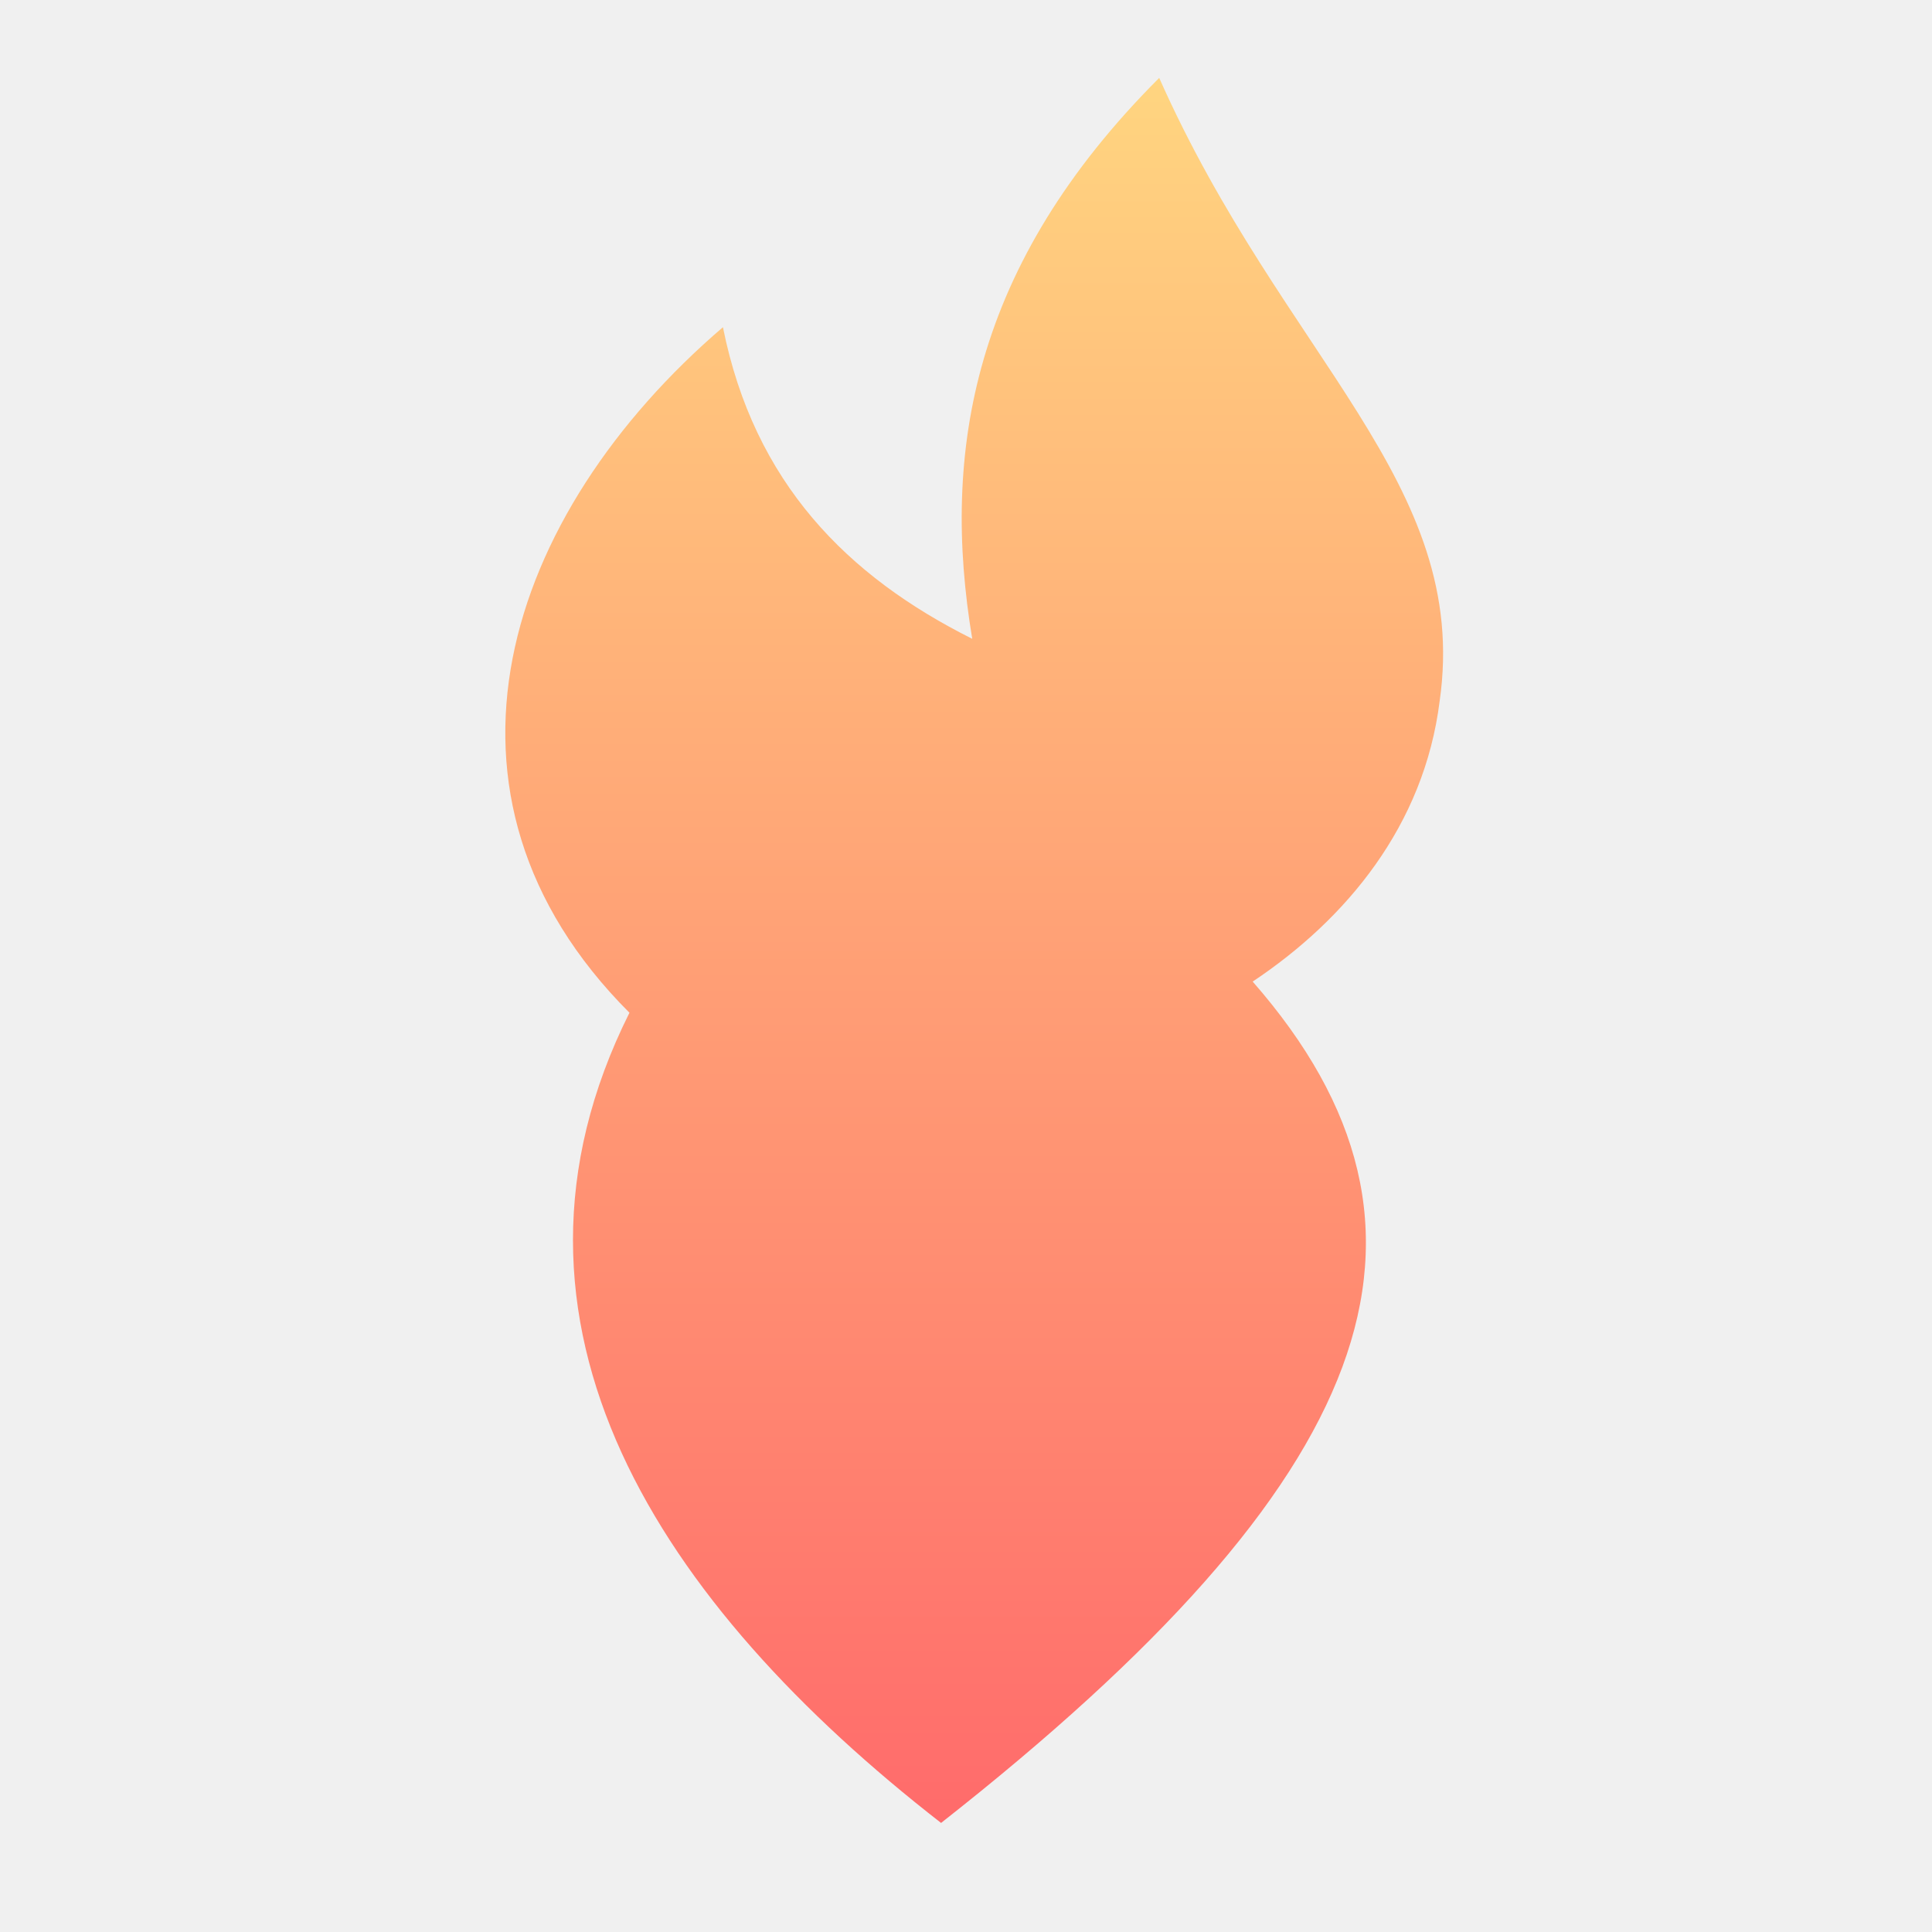
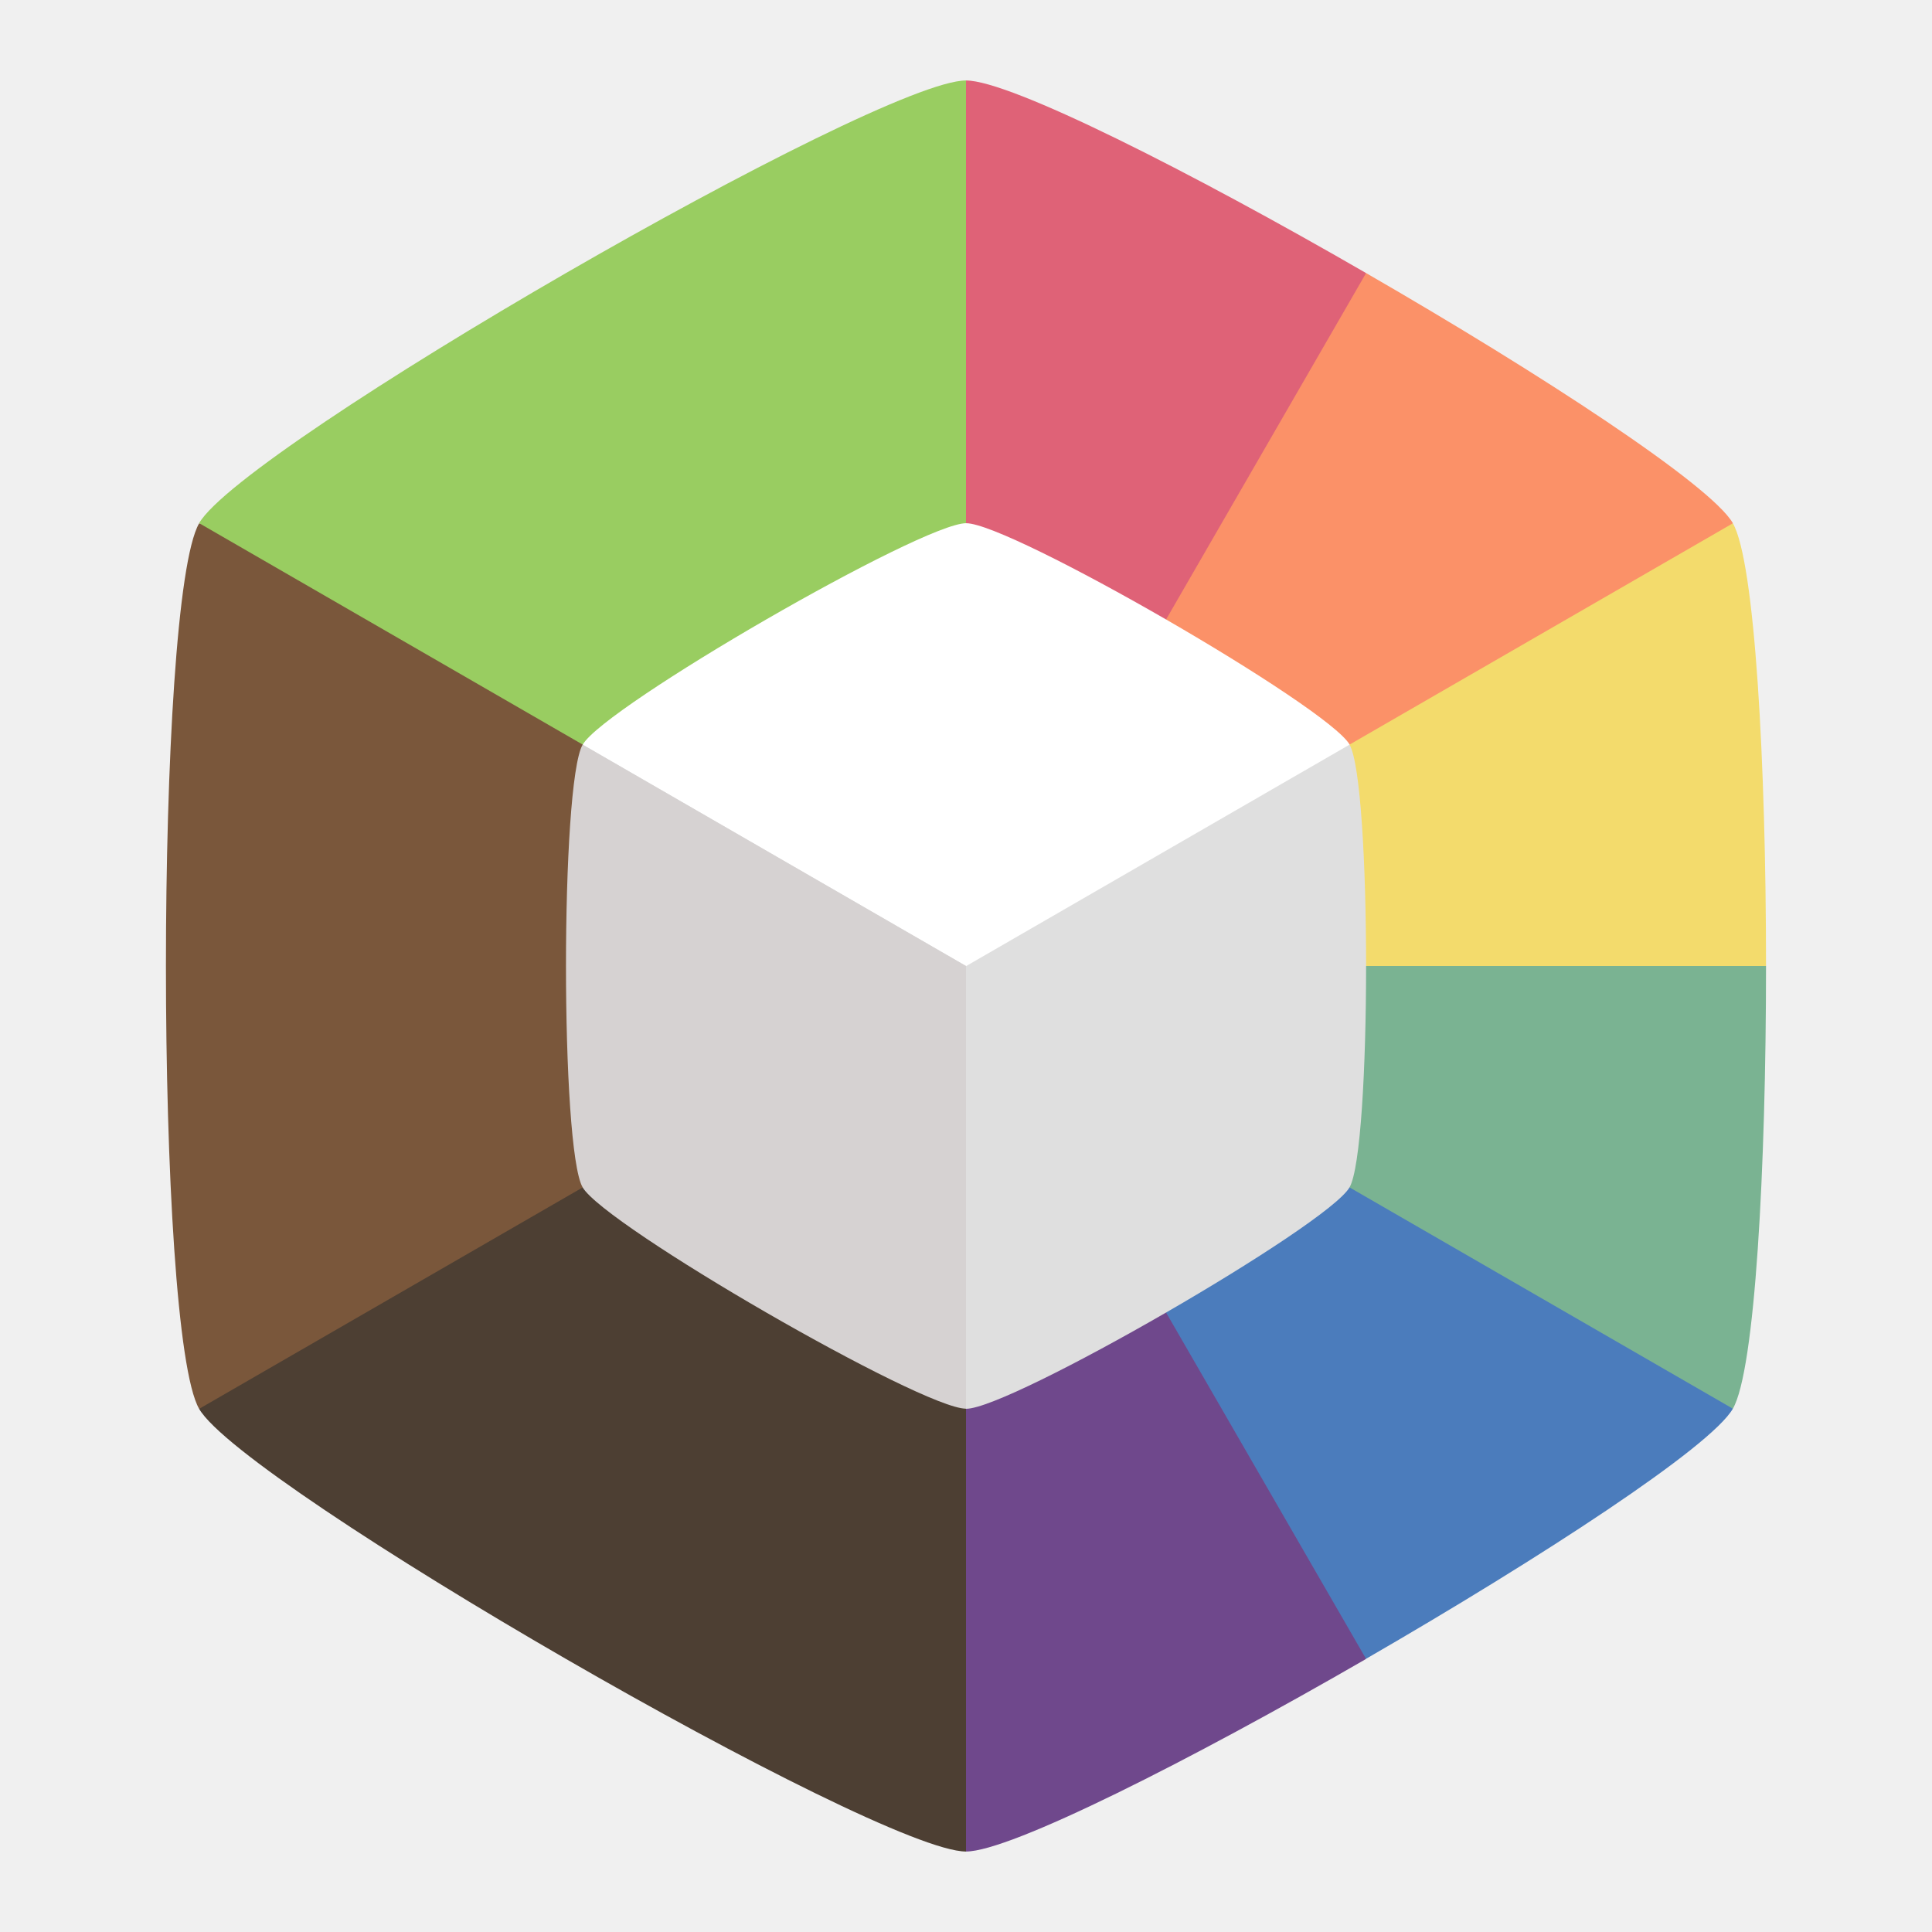
- <svg xmlns="http://www.w3.org/2000/svg" width="48" height="48" viewBox="385 265 270 620" preserveAspectRatio="xMidYMid meet">
-   <defs>
-     <linearGradient id="flameGradient" x1="0" y1="0" x2="0" y2="1">
-       <stop offset="0%" stop-color="#FFD580" />
-       <stop offset="100%" stop-color="#FF6B6B" />
-     </linearGradient>
-   </defs>
-   <path d="M512 850c-90 -70 -150 -160 -100 -260            c-70 -70 -40 -160 30 -220            c10 50 40 80 80 100            c-10 -60 0 -120 60 -180            c40 90 100 130 90 200            c-5 40 -30 70 -60 90            c70 80 40 160 -100 270z" fill="url(#flameGradient)" />
+ <svg xmlns="http://www.w3.org/2000/svg" width="48" height="48" version="1.1" viewBox="0 0 12.7 12.7">
+   <g stroke-width=".265">
+     <path d="m6.35 6.35" fill="#99cd61" />
+     <path d="m6.35 0.529-2.521 4.366 2.521 1.455 2.52-1.455 0.11-3.1c-1.151-0.665-2.339-1.266-2.63-1.266z" fill="#df6277" />
+     <path d="m8.98 1.795-2.63 4.555 2.52 1.455 2.521-4.366c-0.146-0.252-1.26-0.98-2.411-1.644z" fill="#fb9168" />
+     <path d="m11.391 3.44-5.041 2.91 2.52 1.455 2.739-1.455c0-1.329-0.073-2.658-0.218-2.91z" fill="#f3db6c" />
+     <path d="m6.35 6.35v2.91h5.041c0.146-0.252 0.218-1.581 0.218-2.91h-5.259z" fill="#7ab392" />
+     <path d="m6.35 6.35v2.91l2.63 1.644c1.151-0.665 2.266-1.392 2.411-1.644l-5.041-2.91z" fill="#4b7cbc" />
+     <path d="m6.35 6.35-2.521 1.455 2.521 4.366c0.291 0 1.479-0.601 2.63-1.266l-2.63-4.555z" fill="#6f488c" />
+     <path d="m3.829 4.895-2.52 4.366c0.291 0.504 4.459 2.91 5.041 2.91v-5.821l-2.521-1.455z" fill="#4d3f33" />
+     <path d="m1.309 3.44c-0.291 0.504-0.291 5.317 0 5.821l5.041-2.91v-2.91h-5.041z" fill="#7a573b" />
+     <path d="m6.35 0.529c-0.582-2e-8 -4.75 2.406-5.041 2.91l5.041 2.91v-5.821z" fill="#99cd61" />
+   </g>
+   <g transform="matrix(.88 0 0 .88 -10.906 -1.2421)">
+     <g transform="translate(13.26 2.2776)">
+       <path transform="matrix(.96975 0 0 .96975 .1921 .1921)" d="m6.35 2.939c-0.341 0-2.783 1.41-2.953 1.705l2.953 5.116 2.954-5.116c-0.171-0.295-2.613-1.705-2.954-1.705z" fill="#fff" stroke-width=".265" />
+     </g>
+     <path d="m16.746 6.974 2.864 4.961c0.331 0 2.699-1.367 2.864-1.654 0.165-0.286 0.165-3.021 0-3.307l-2.864 1.654z" fill="#dfdfdf" stroke-width=".265" />
+   </g>
+   <path d="m3.83 4.895c-0.146 0.252-0.146 2.658 0 2.91 0.146 0.252 2.229 1.455 2.52 1.455v-2.91z" fill="#d6d2d2" stroke-width=".265" />
</svg>
